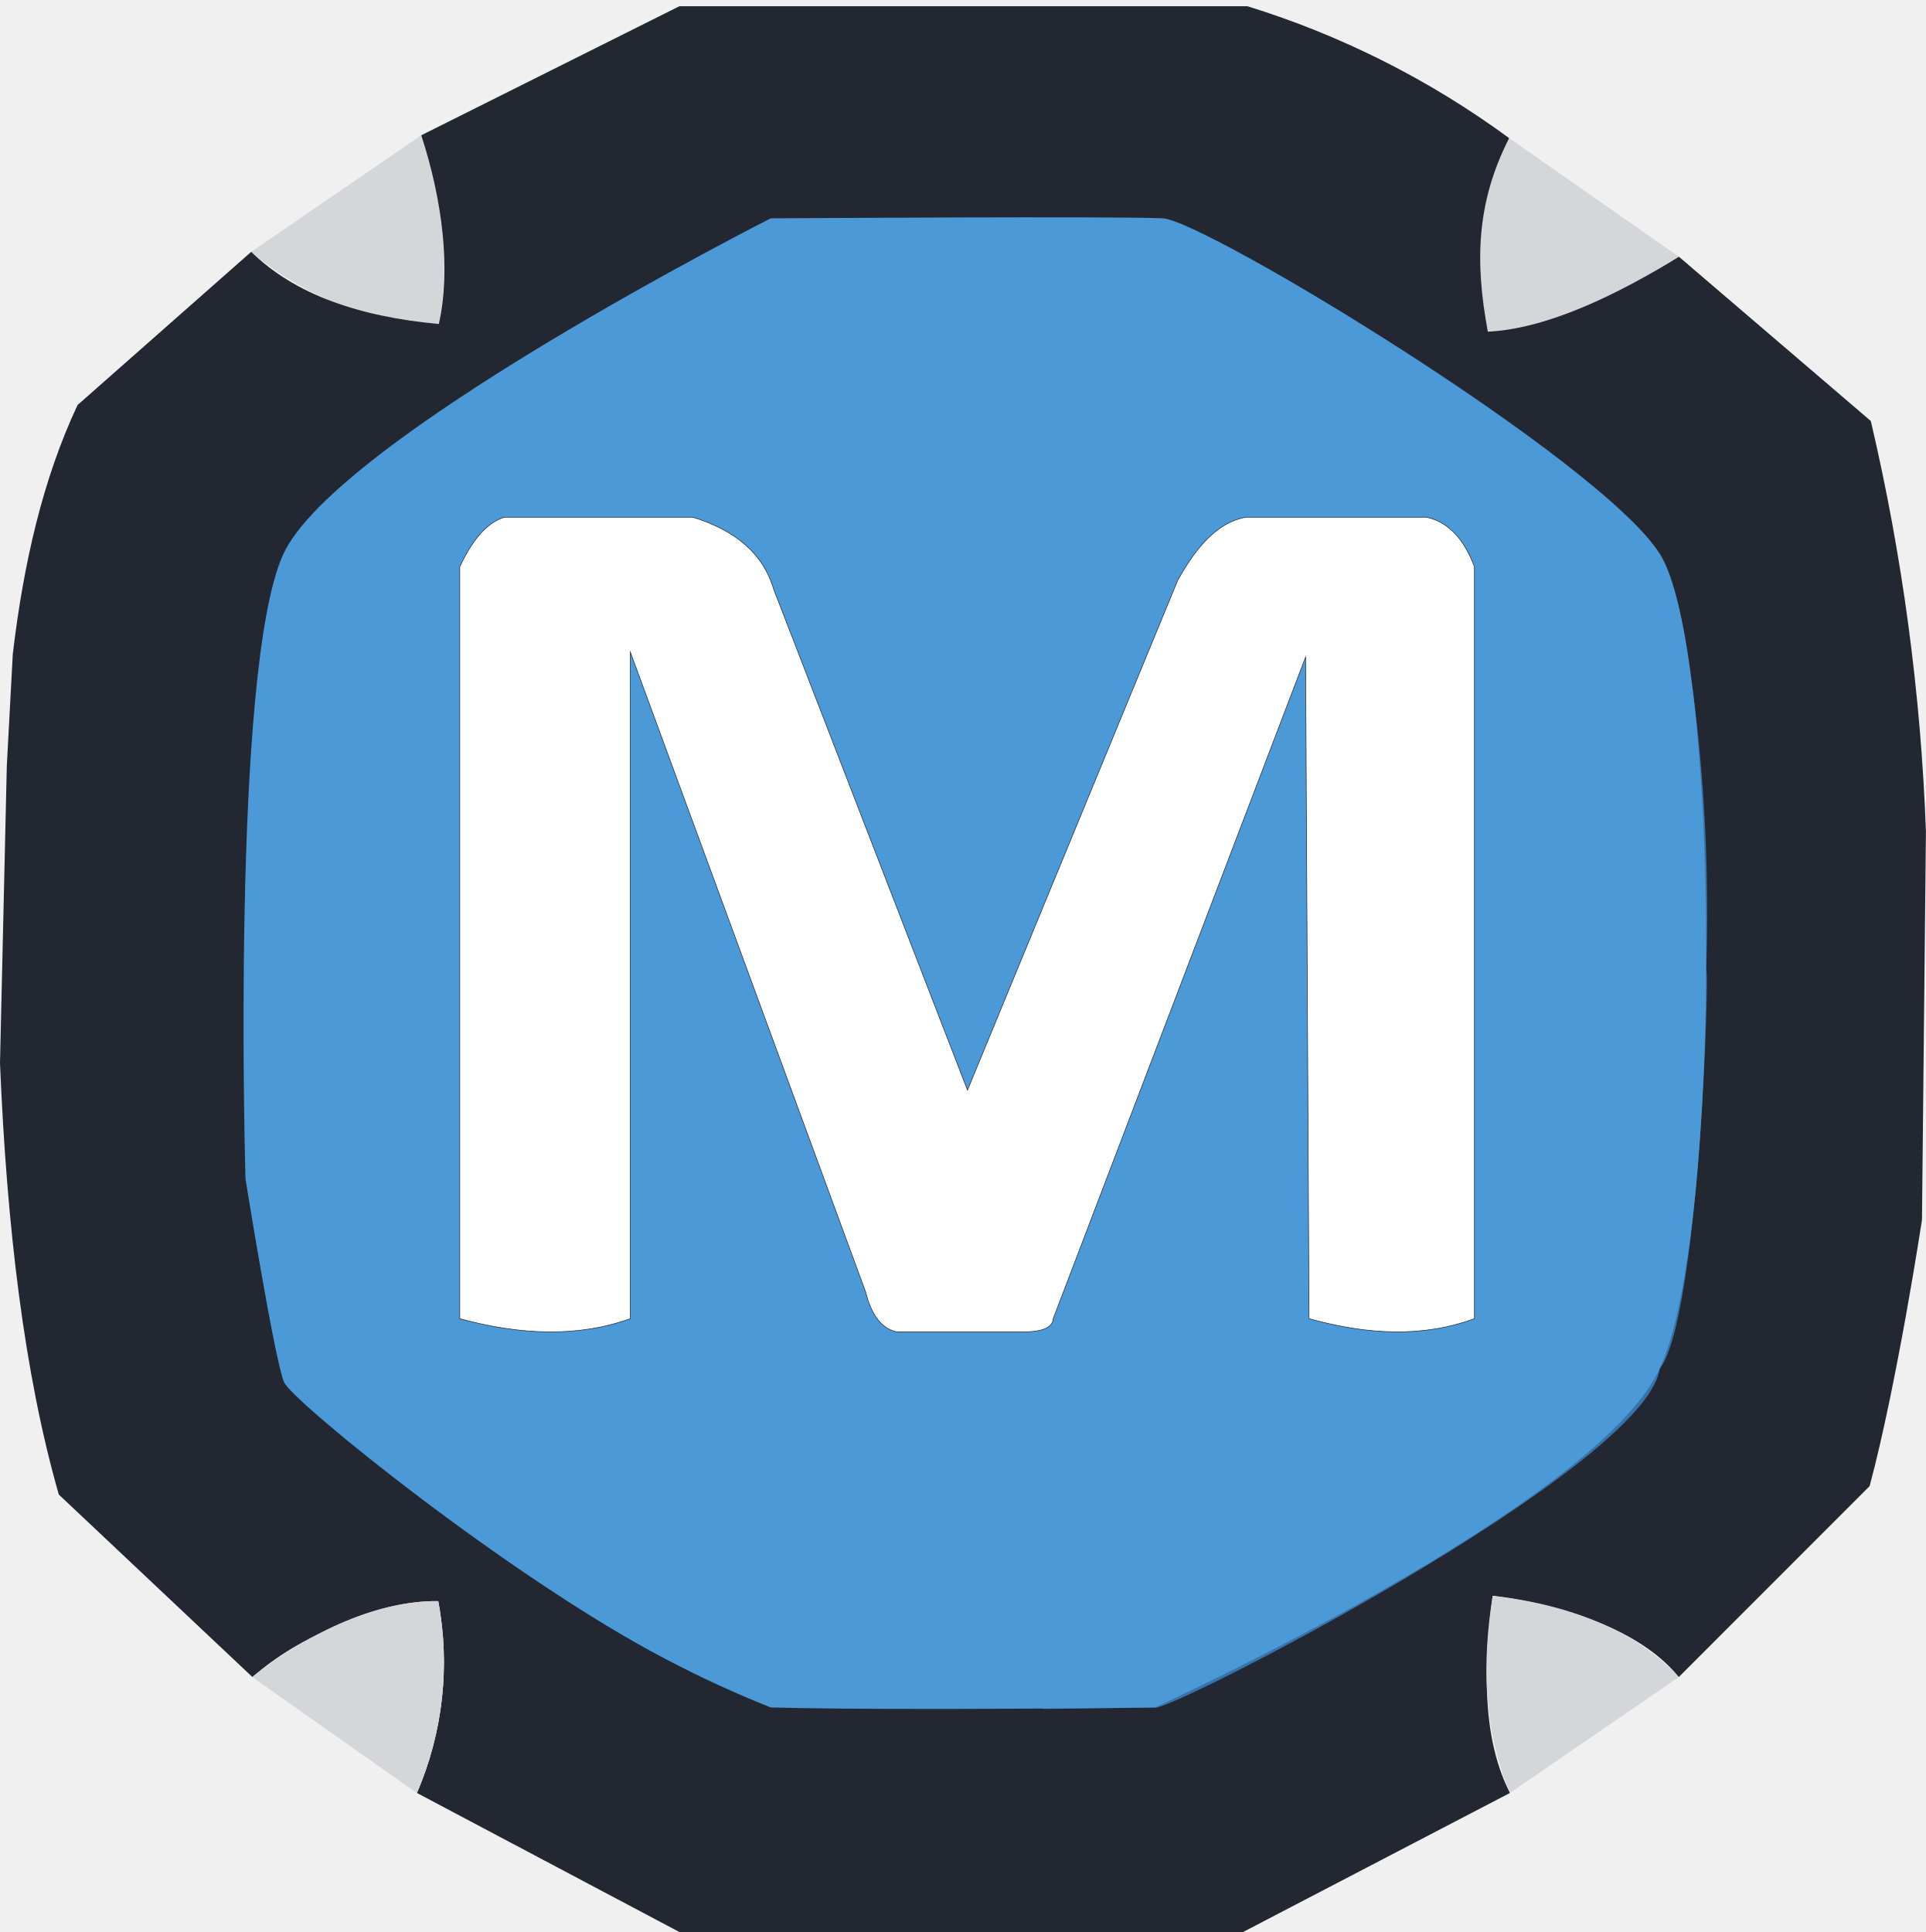
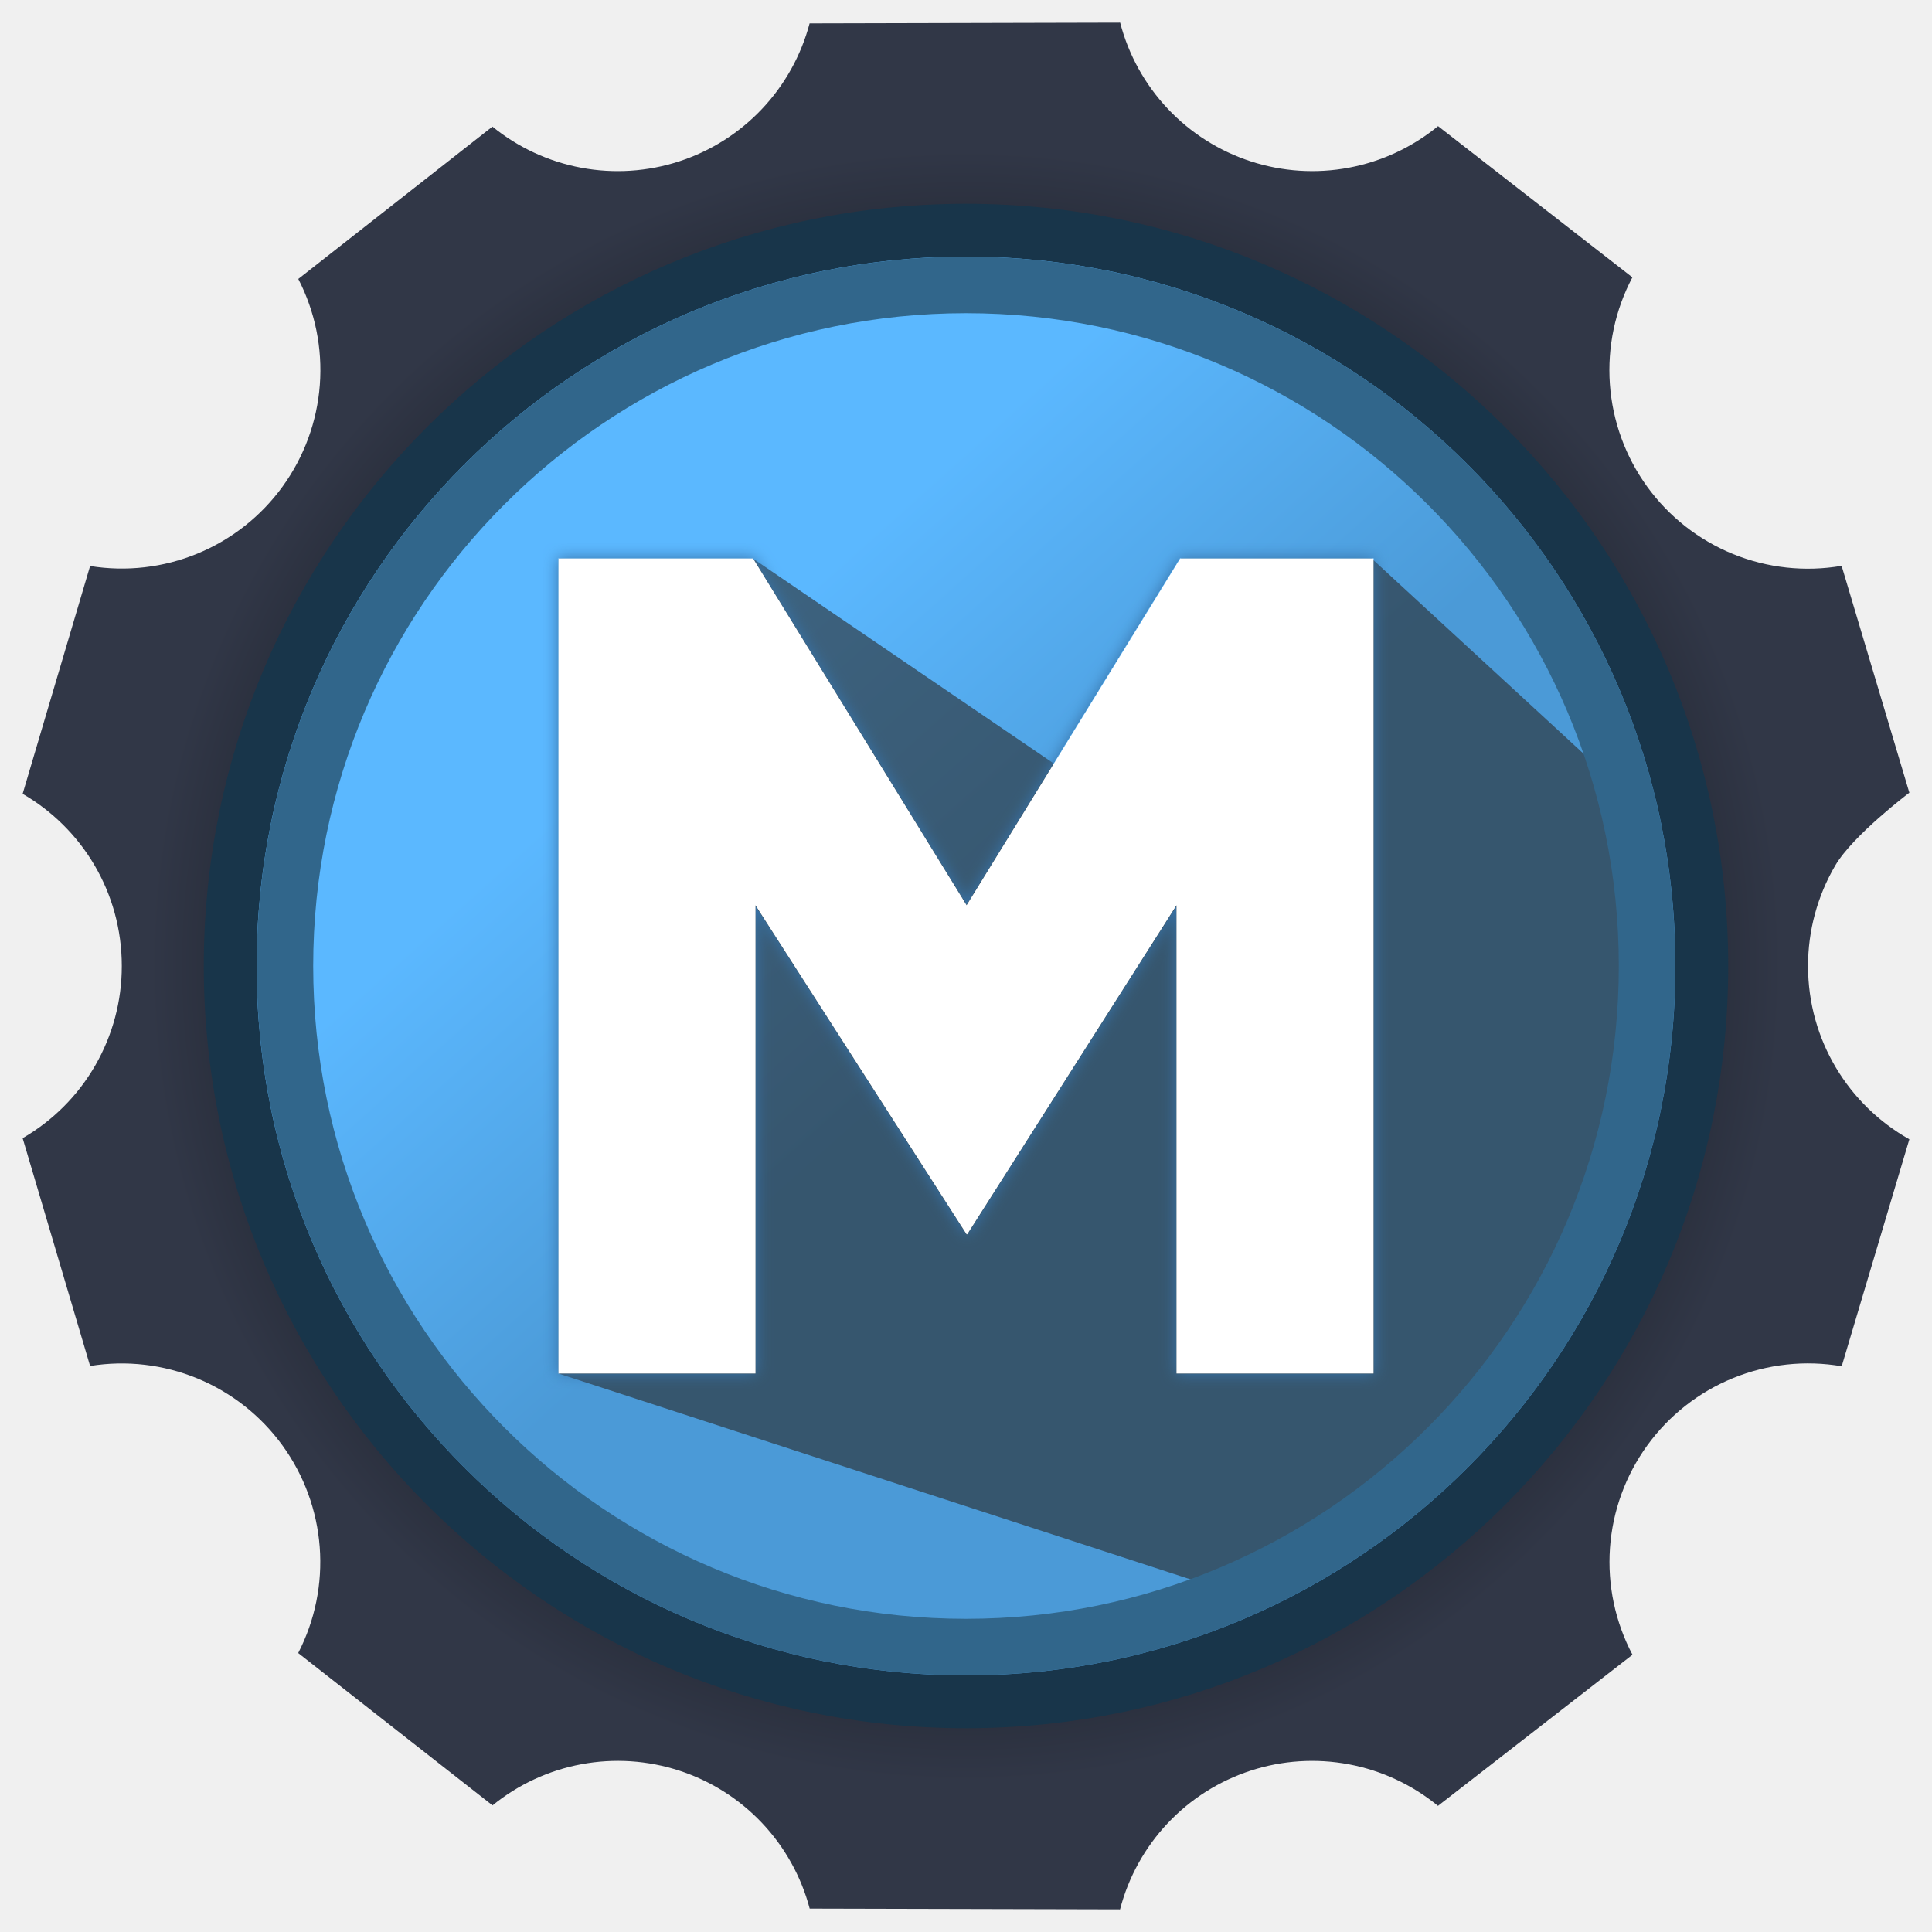
- <svg xmlns="http://www.w3.org/2000/svg" width="165.827" height="166.362" viewBox="0 0 165.827 166.362">
-   <g id="Logo" transform="translate(-75.543 -35.413)">
-     <path id="Tracé_11" data-name="Tracé 11" d="M188.373,35.413" transform="translate(-53.165)" />
-     <path id="Tracé_12" data-name="Tracé 12" d="M116.45,67.477l14.638-10.034c1.862,5.728,2.512,11.177,1.512,16.249a25.946,25.946,0,0,1-16.151-6.215" transform="translate(-19.275 -10.38)" fill="#d4d6d9" />
-     <path id="Tracé_13" data-name="Tracé 13" d="M85.49,102.9" transform="translate(-4.687 -31.798)" />
-     <path id="Tracé_14" data-name="Tracé 14" d="M134.043,36.424l-22.23,11.115c1.832,5.612,2.564,11.559,1.512,16.249-6.862-.629-12.408-2.544-16.151-6.216L82.224,70.762C79.239,77.107,77.57,84.388,76.645,92.2l-.515,9.617-.587,25.621c.583,14.057,2.078,26.732,5.065,37.146l16.665,15.71c4.27-3.683,9.669-5.769,16-6.533a28.436,28.436,0,0,1-1.834,16.517l22.6,11.974h48.534l22.978-11.974c-2.275-4.435-2.366-10.37-1.488-16.979,7.2.948,13.114,3.382,16.023,7l16.433-16.444c2.367-8.832,4.508-22.926,4.508-22.926l.339-33.455a184.388,184.388,0,0,0-4.744-35.332L220.091,57.989a48.072,48.072,0,0,1-16.444,6.46,51,51,0,0,1,1.835-16.665,75.985,75.985,0,0,0-22.538-11.36Z" transform="translate(0 -0.476)" fill="#232731" />
-     <path id="Tracé_15" data-name="Tracé 15" d="M333.653,68.112c-5.116,3.177-11.28,6.218-16.444,6.46-1.071-5.742-1.079-10.965,1.835-16.665" transform="translate(-113.562 -10.599)" fill="#d4d6d9" />
-     <path id="Tracé_16" data-name="Tracé 16" d="M319.595,312.24c-2.278-5.383-2.429-11.228-1.488-16.979,5.8.658,11.978,2.619,16.023,7" transform="translate(-114.039 -122.44)" fill="#d4d6d9" />
-     <path id="Tracé_17" data-name="Tracé 17" d="M116.637,302.667c5.076-3.963,10.992-6.607,16-6.534a28.435,28.435,0,0,1-1.835,16.517" transform="translate(-19.363 -122.85)" fill="#d4d6d9" />
-     <path id="Tracé_18" data-name="Tracé 18" d="M116.637,302.667c5.119-4.059,10.992-6.607,16-6.534a28.435,28.435,0,0,1-1.835,16.517" transform="translate(-19.363 -122.849)" fill="#d4d6d9" />
-     <g id="Groupe_3" data-name="Groupe 3" transform="translate(114.788 83.039)">
-       <path id="Tracé_19" data-name="Tracé 19" d="M198.438,125.477l18.311,45.809,11.2-25.988Z" transform="translate(-172.695 -125.477)" fill="#3774ab" />
-       <path id="Tracé_20" data-name="Tracé 20" d="M164.782,135.333V191.86l-.269.857-1.15.367-.416.1-13.189-.881,50.562,33.748,9.636-.125c.791.625,42.235-20.584,43.459-29.169,1.152-8.077,4-34.409,4-34.409a147.436,147.436,0,0,0-1.16-24.076L237.46,127.7v64.749c-1.626,1.441-12.886.737-14.242,0,0,0-.232-.32-.012-2.3-.44-1.835-.282-54.225-.282-54.225l-21.8,56.6s.074,1.248-2.863,1.174-10.351,0-10.351,0a4.558,4.558,0,0,1-2.716-2.936C184.6,188.556,164.782,135.333,164.782,135.333Z" transform="translate(-149.757 -126.523)" fill="#3774ab" />
-     </g>
-     <path id="Tracé_21" data-name="Tracé 21" d="M345.779,227.628c3.349-4.228,4.326-34.239,4-34.409" transform="translate(-127.334 -74.358)" fill="#3774ab" />
-     <path id="Around" d="M160.587,70.887S123.1,89.876,118.595,99.86s-3.23,53.738-3.23,53.738,2.516,15.684,3.328,17.521c.745,1.683,19.508,16.857,32.815,23.81a94.05,94.05,0,0,0,9.079,4.184c11.454.292,33.085,0,33.085,0s37.978-17.325,43.459-29.169,5.188-62.058,0-70.182-39.152-28.68-42.774-28.875S160.587,70.887,160.587,70.887Z" transform="translate(-18.686 -16.674)" fill="#4b9ad7" />
-     <path id="Letter" d="M165.087,131.245v57.408c-4.5,1.612-9.442,1.423-14.682,0V123.9c.995-2.107,2.187-3.723,3.817-4.258h16.261c3.66,1.132,6.039,3.142,6.937,6.166l16.7,43.166,18.1-43.9c1.544-2.754,3.321-4.976,5.873-5.432h15.563c1.817.4,3.19,1.814,4.112,4.258v64.749c-4.39,1.627-9.185,1.411-14.242,0l-.294-56.968L201.5,188.653c-.051.712-.811,1.1-2.349,1.138H188.029c-1.252-.27-2.165-1.369-2.68-3.438Z" transform="translate(-35.275 -39.69)" fill="#fff" stroke="#232731" stroke-miterlimit="10" stroke-width="0.05" />
+ <svg xmlns="http://www.w3.org/2000/svg" width="512" height="512" viewBox="0 0 512 512" fill="none">
+   <path d="M506 210.075C506 210.075 491.067 221.326 486.348 229.397C481.629 237.468 479.145 246.65 479.15 256C479.15 275.725 489.975 292.9 506 301.925L488.075 362.075C478.386 360.408 468.424 361.489 459.318 365.194C450.212 368.9 442.326 375.082 436.554 383.04C430.782 390.999 427.354 400.415 426.66 410.221C425.965 420.028 428.032 429.833 432.625 438.525L381.075 478.575C374.25 472.98 366.127 469.192 357.455 467.561C348.782 465.929 339.838 466.505 331.447 469.237C323.055 471.968 315.486 476.767 309.435 483.192C303.385 489.616 299.049 497.46 296.825 506L214.575 505.8C212.327 497.301 207.985 489.5 201.945 483.112C195.905 476.724 188.36 471.952 180 469.231C171.64 466.511 162.731 465.929 154.088 467.54C145.446 469.15 137.344 472.901 130.525 478.45L79.025 438.075C83.489 429.419 85.464 419.693 84.728 409.981C83.993 400.269 80.577 390.952 74.861 383.066C69.144 375.18 61.351 369.036 52.349 365.317C43.348 361.597 33.49 360.449 23.875 362L6 301.625C13.999 296.995 20.638 290.342 25.25 282.333C29.862 274.324 32.285 265.242 32.275 256C32.275 236.5 21.75 219.5 6 210.375L23.875 150C33.492 151.556 43.353 150.412 52.359 146.695C61.364 142.978 69.161 136.834 74.881 128.947C80.601 121.061 84.02 111.741 84.756 102.026C85.492 92.312 83.516 82.583 79.05 73.925L130.5 33.55C137.319 39.099 145.42 42.85 154.063 44.46C162.706 46.071 171.615 45.489 179.975 42.769C188.335 40.048 195.88 35.276 201.92 28.888C207.96 22.5 212.302 14.699 214.55 6.2L296.85 6C299.074 14.54 303.41 22.384 309.46 28.808C315.511 35.233 323.08 40.032 331.471 42.763C339.863 45.495 348.807 46.071 357.48 44.439C366.152 42.807 374.275 39.02 381.1 33.425L432.6 73.5C428.007 82.192 425.94 91.997 426.635 101.804C427.329 111.61 430.757 121.026 436.529 128.985C442.301 136.943 450.187 143.125 459.293 146.831C468.399 150.536 478.361 151.617 488.05 149.95L506 210.075ZM256 356C282.522 356 307.957 345.464 326.711 326.711C345.464 307.957 356 282.522 356 256C356 229.478 345.464 204.043 326.711 185.289C307.957 166.536 282.522 156 256 156C229.478 156 204.043 166.536 185.289 185.289C166.536 204.043 156 229.478 156 256C156 282.522 166.536 307.957 185.289 326.711C204.043 345.464 229.478 356 256 356Z" fill="url(#paint0_radial_1118_800)" />
+   <path d="M256 451C363.696 451 451 363.696 451 256C451 148.304 363.696 61 256 61C148.304 61 61 148.304 61 256C61 363.696 148.304 451 256 451Z" fill="url(#paint1_linear_1118_800)" stroke="#18354A" stroke-width="14" />
+   <path d="M148 148H199.5L279.5 202.5L313 148H363.5L427 206.5C427 206.5 450.075 265.197 417 333C387 394.5 321.5 420.5 321.5 420.5L148 364V148Z" fill="#292929" fill-opacity="0.6" />
+   <circle cx="256" cy="256" r="180.5" stroke="#31668B" stroke-width="15" />
+   <g filter="url(#filter0_d_1118_800)">
+     <path d="M148 364V148H199.568L256.162 239.901L312.757 148H364V364H311.784V239.901L256.324 327.106H256.162L200.216 239.901V364H148Z" fill="white" />
  </g>
+   <defs>
+     <filter id="filter0_d_1118_800" x="144" y="144" width="224" height="224" filterUnits="userSpaceOnUse" color-interpolation-filters="sRGB">
+       <feFlood flood-opacity="0" result="BackgroundImageFix" />
+       <feColorMatrix in="SourceAlpha" type="matrix" values="0 0 0 0 0 0 0 0 0 0 0 0 0 0 0 0 0 0 127 0" result="hardAlpha" />
+       <feOffset />
+       <feGaussianBlur stdDeviation="2" />
+       <feComposite in2="hardAlpha" operator="out" />
+       <feColorMatrix type="matrix" values="0 0 0 0 0.216 0 0 0 0 0.455 0 0 0 0 0.671 0 0 0 1 0" />
+       <feBlend mode="normal" in2="BackgroundImageFix" result="effect1_dropShadow_1118_800" />
+       <feBlend mode="normal" in="SourceGraphic" in2="effect1_dropShadow_1118_800" result="shape" />
+     </filter>
+     <radialGradient id="paint0_radial_1118_800" cx="0" cy="0" r="1" gradientUnits="userSpaceOnUse" gradientTransform="translate(256 256) rotate(90) scale(250)">
+       <stop offset="0.615" stop-color="#1A1D25" />
+       <stop offset="0.87" stop-color="#313747" />
+     </radialGradient>
+     <linearGradient id="paint1_linear_1118_800" x1="125.846" y1="123.436" x2="376.513" y2="403.026" gradientUnits="userSpaceOnUse">
+       <stop offset="0.221" stop-color="#5BB8FF" />
+       <stop offset="0.536" stop-color="#4B9AD7" />
+     </linearGradient>
+   </defs>
</svg>
